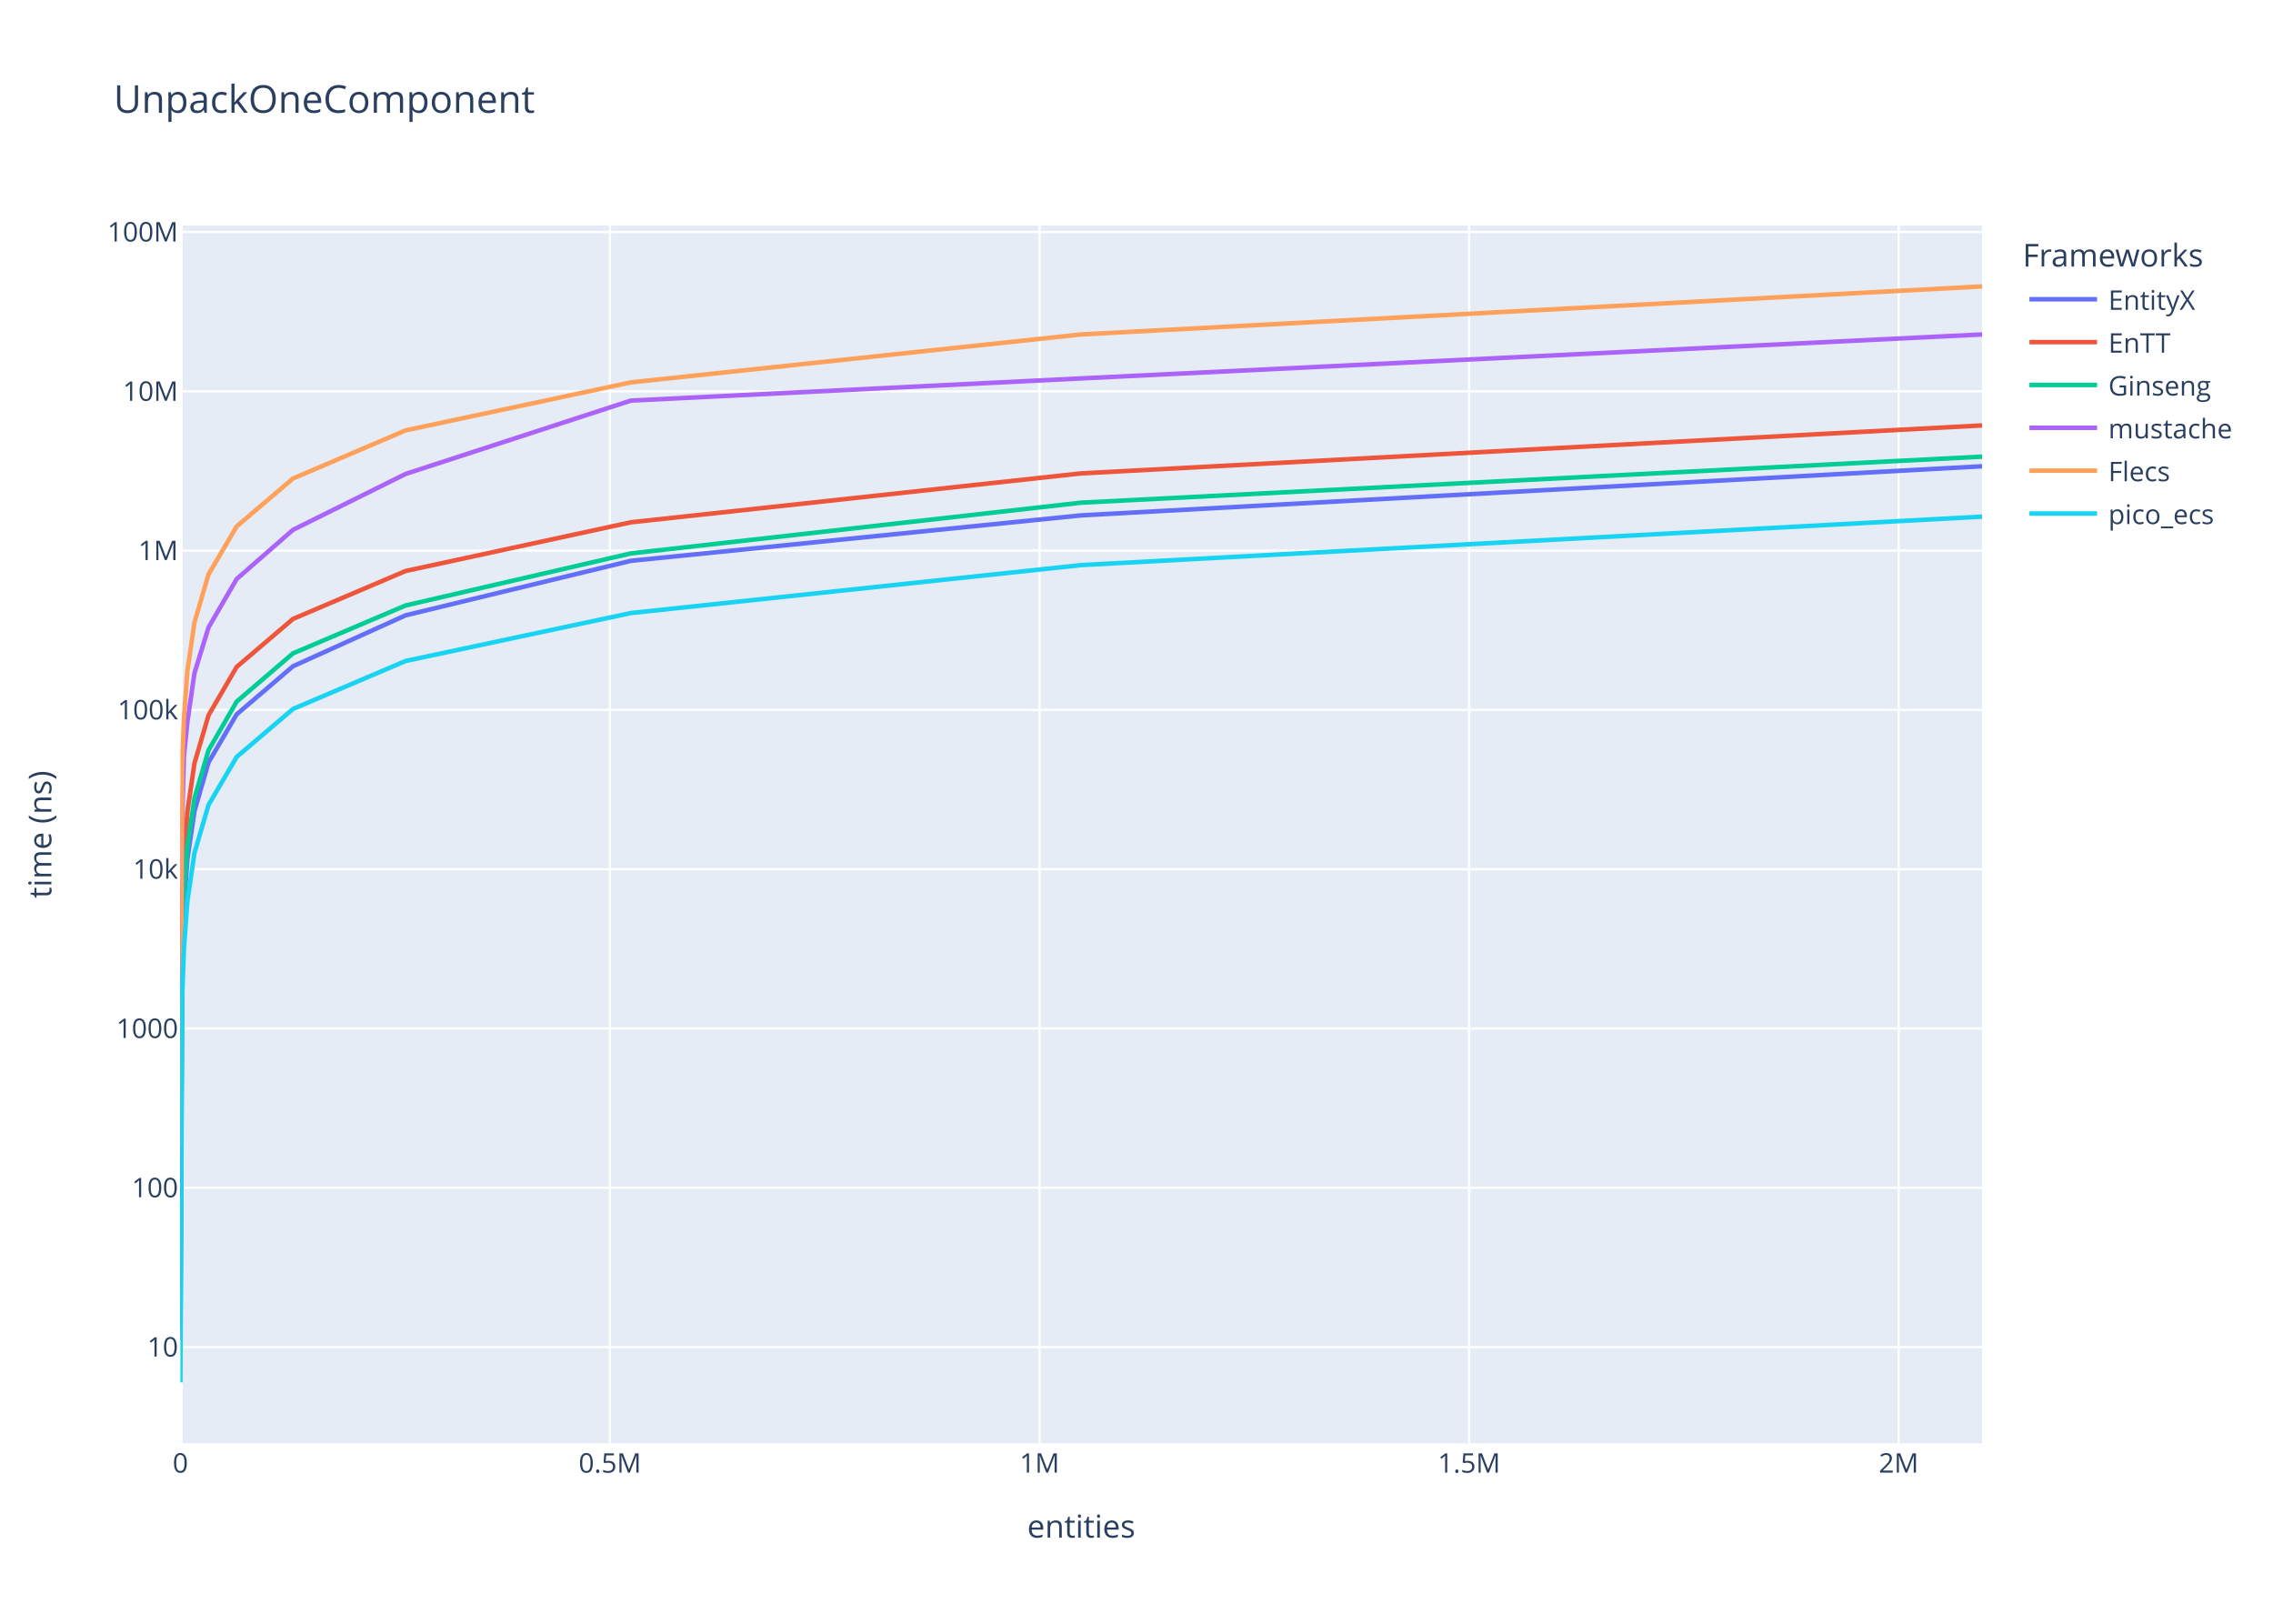
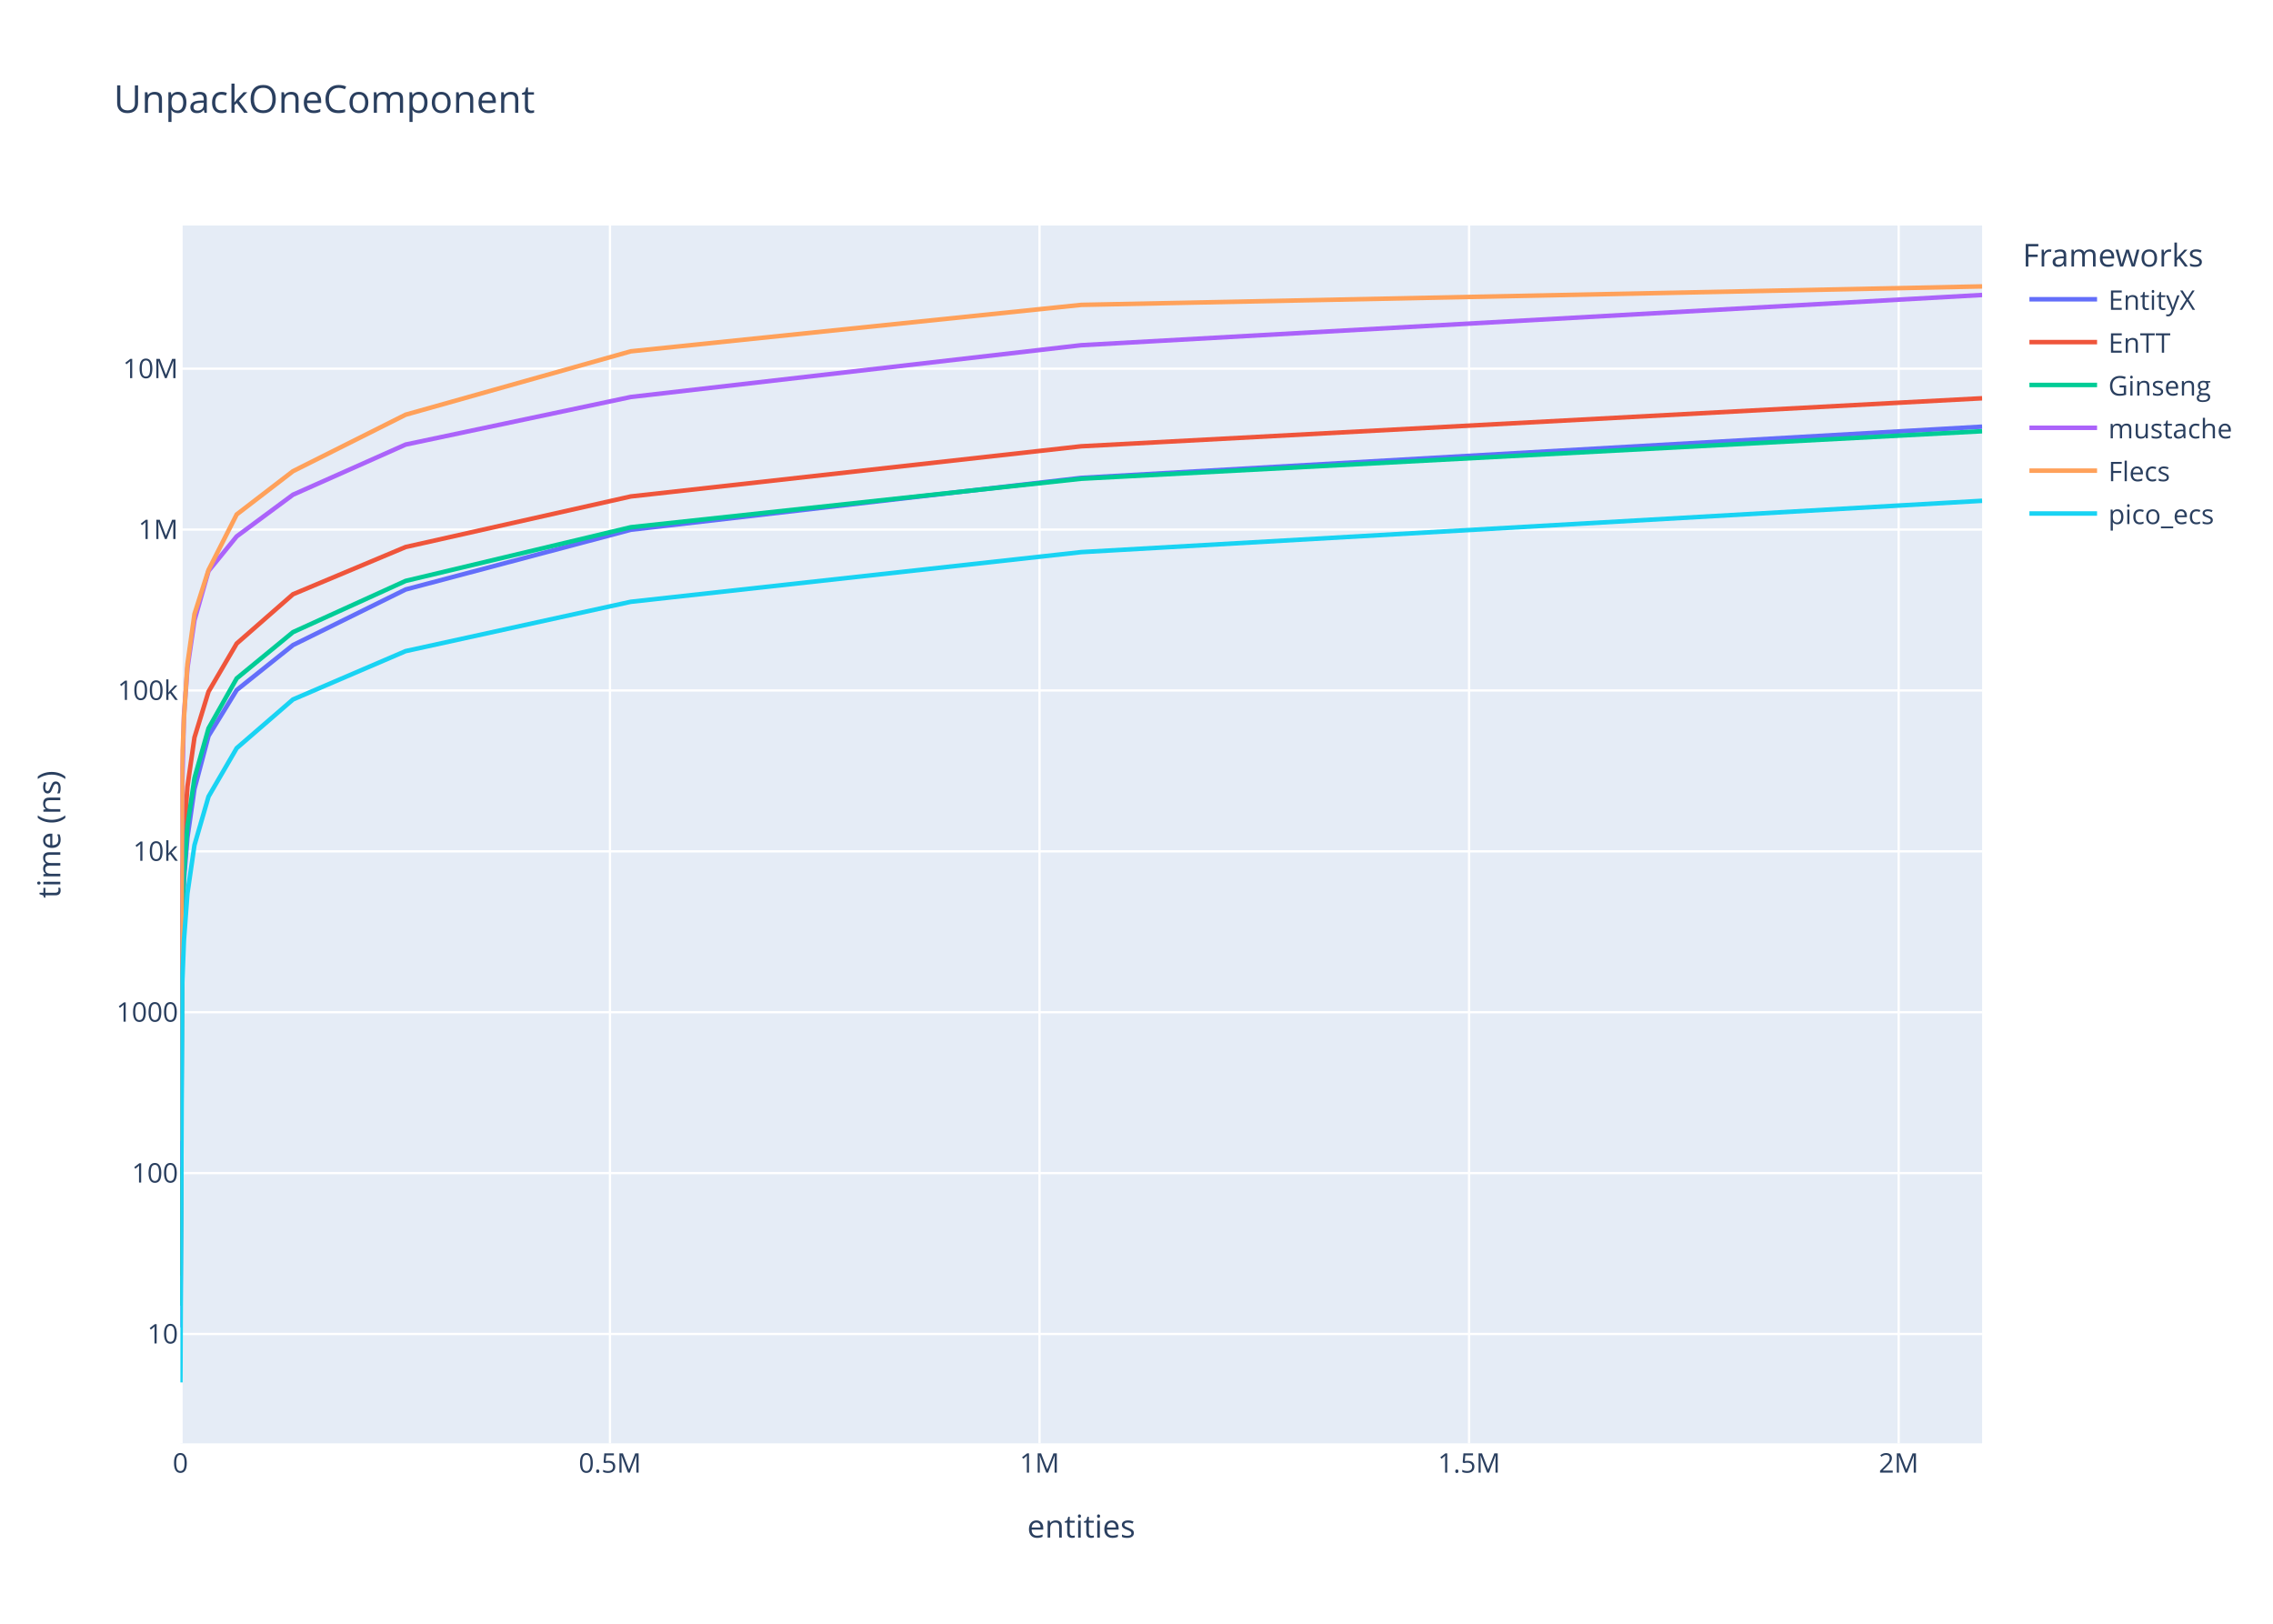
<svg xmlns="http://www.w3.org/2000/svg" class="main-svg" width="1008" height="720" style="" viewBox="0 0 1008 720">
  <rect x="0" y="0" width="1008" height="720" style="fill: rgb(255, 255, 255); fill-opacity: 1;" />
-   <defs id="defs-5fc0b3">
+   <defs id="defs-f59d47">
    <g class="clips">
-       <clipPath id="clip5fc0b3xyplot" class="plotclip">
+       <clipPath id="clipf59d47xyplot" class="plotclip">
        <rect width="799" height="540" />
      </clipPath>
-       <clipPath class="axesclip" id="clip5fc0b3x">
+       <clipPath class="axesclip" id="clipf59d47x">
        <rect x="80" y="0" width="799" height="720" />
      </clipPath>
-       <clipPath class="axesclip" id="clip5fc0b3y">
+       <clipPath class="axesclip" id="clipf59d47y">
        <rect x="0" y="100" width="1008" height="540" />
      </clipPath>
-       <clipPath class="axesclip" id="clip5fc0b3xy">
+       <clipPath class="axesclip" id="clipf59d47xy">
        <rect x="80" y="100" width="799" height="540" />
      </clipPath>
    </g>
    <g class="gradients" />
    <g class="patterns" />
  </defs>
  <g class="bglayer">
    <rect class="bg" x="80" y="100" width="799" height="540" style="fill: rgb(229, 236, 246); fill-opacity: 1; stroke-width: 0;" />
  </g>
  <g class="layer-below">
    <g class="imagelayer" />
    <g class="shapelayer" />
  </g>
  <g class="cartesianlayer">
    <g class="subplot xy">
      <g class="layer-subplot">
        <g class="shapelayer" />
        <g class="imagelayer" />
      </g>
      <g class="minor-gridlayer">
        <g class="x" />
        <g class="y" />
      </g>
      <g class="gridlayer">
        <g class="x">
          <path class="xgrid crisp" transform="translate(270.5,0)" d="M0,100v540" style="stroke: rgb(255, 255, 255); stroke-opacity: 1; stroke-width: 1px;" />
          <path class="xgrid crisp" transform="translate(460.99,0)" d="M0,100v540" style="stroke: rgb(255, 255, 255); stroke-opacity: 1; stroke-width: 1px;" />
          <path class="xgrid crisp" transform="translate(651.49,0)" d="M0,100v540" style="stroke: rgb(255, 255, 255); stroke-opacity: 1; stroke-width: 1px;" />
          <path class="xgrid crisp" transform="translate(841.99,0)" d="M0,100v540" style="stroke: rgb(255, 255, 255); stroke-opacity: 1; stroke-width: 1px;" />
        </g>
        <g class="y">
-           <path class="ygrid crisp" transform="translate(0,597.33)" d="M80,0h799" style="stroke: rgb(255, 255, 255); stroke-opacity: 1; stroke-width: 1px;" />
-           <path class="ygrid crisp" transform="translate(0,526.69)" d="M80,0h799" style="stroke: rgb(255, 255, 255); stroke-opacity: 1; stroke-width: 1px;" />
-           <path class="ygrid crisp" transform="translate(0,456.06)" d="M80,0h799" style="stroke: rgb(255, 255, 255); stroke-opacity: 1; stroke-width: 1px;" />
-           <path class="ygrid crisp" transform="translate(0,385.42)" d="M80,0h799" style="stroke: rgb(255, 255, 255); stroke-opacity: 1; stroke-width: 1px;" />
-           <path class="ygrid crisp" transform="translate(0,314.79)" d="M80,0h799" style="stroke: rgb(255, 255, 255); stroke-opacity: 1; stroke-width: 1px;" />
-           <path class="ygrid crisp" transform="translate(0,244.15)" d="M80,0h799" style="stroke: rgb(255, 255, 255); stroke-opacity: 1; stroke-width: 1px;" />
-           <path class="ygrid crisp" transform="translate(0,173.52)" d="M80,0h799" style="stroke: rgb(255, 255, 255); stroke-opacity: 1; stroke-width: 1px;" />
-           <path class="ygrid crisp" transform="translate(0,102.88)" d="M80,0h799" style="stroke: rgb(255, 255, 255); stroke-opacity: 1; stroke-width: 1px;" />
+           <path class="ygrid crisp" transform="translate(0,591.52)" d="M80,0h799" style="stroke: rgb(255, 255, 255); stroke-opacity: 1; stroke-width: 1px;" />
+           <path class="ygrid crisp" transform="translate(0,520.18)" d="M80,0h799" style="stroke: rgb(255, 255, 255); stroke-opacity: 1; stroke-width: 1px;" />
+           <path class="ygrid crisp" transform="translate(0,448.84)" d="M80,0h799" style="stroke: rgb(255, 255, 255); stroke-opacity: 1; stroke-width: 1px;" />
+           <path class="ygrid crisp" transform="translate(0,377.5)" d="M80,0h799" style="stroke: rgb(255, 255, 255); stroke-opacity: 1; stroke-width: 1px;" />
+           <path class="ygrid crisp" transform="translate(0,306.16)" d="M80,0h799" style="stroke: rgb(255, 255, 255); stroke-opacity: 1; stroke-width: 1px;" />
+           <path class="ygrid crisp" transform="translate(0,234.82)" d="M80,0h799" style="stroke: rgb(255, 255, 255); stroke-opacity: 1; stroke-width: 1px;" />
+           <path class="ygrid crisp" transform="translate(0,163.48)" d="M80,0h799" style="stroke: rgb(255, 255, 255); stroke-opacity: 1; stroke-width: 1px;" />
        </g>
      </g>
      <g class="zerolinelayer">
        <path class="xzl zl crisp" transform="translate(80,0)" d="M0,100v540" style="stroke: rgb(255, 255, 255); stroke-opacity: 1; stroke-width: 2px;" />
      </g>
      <path class="xlines-below" />
      <path class="ylines-below" />
      <g class="overlines-below" />
      <g class="xaxislayer-below" />
      <g class="yaxislayer-below" />
      <g class="overaxes-below" />
-       <g class="plot" transform="translate(80,100)" clip-path="url(#clip5fc0b3xyplot)">
+       <g class="plot" transform="translate(80,100)" clip-path="url(#clipf59d47xyplot)">
        <g class="scatterlayer mlayer">
-           <g class="trace scatter trace5b9149" style="stroke-miterlimit: 2; opacity: 1;">
-             <g class="fills" />
-             <g class="errorbars" />
-             <g class="lines">
-               <path class="js-line" d="M0,494.41L0.78,321.95L1.56,302.1L3.12,280.78L6.24,259.69L12.48,238.04L24.97,216.74L49.94,195.43L99.88,172.84L199.75,148.68L399.5,128.52L799,106.75" style="vector-effect: non-scaling-stroke; fill: none; stroke: rgb(99, 110, 250); stroke-opacity: 1; stroke-width: 2px; opacity: 1;" />
-             </g>
-             <g class="points" />
-             <g class="text" />
-           </g>
-           <g class="trace scatter trace4db44e" style="stroke-miterlimit: 2; opacity: 1;">
-             <g class="fills" />
-             <g class="errorbars" />
-             <g class="lines">
-               <path class="js-line" d="M0,471.78L0.78,302.12L1.56,281.02L3.12,259.76L6.24,238.43L12.48,217.16L24.97,195.7L49.94,174.44L99.88,153.19L199.75,131.6L399.5,109.9L799,88.64" style="vector-effect: non-scaling-stroke; fill: none; stroke: rgb(239, 85, 59); stroke-opacity: 1; stroke-width: 2px; opacity: 1;" />
-             </g>
-             <g class="points" />
-             <g class="text" />
-           </g>
-           <g class="trace scatter tracea1b2a9" style="stroke-miterlimit: 2; opacity: 1;">
-             <g class="fills" />
-             <g class="errorbars" />
-             <g class="lines">
-               <path class="js-line" d="M0,489.28L0.78,317.68L1.56,296.42L3.12,275.14L6.24,253.95L12.48,232.66L24.97,211.09L49.94,189.71L99.88,168.47L199.75,145.39L399.5,122.89L799,102.48" style="vector-effect: non-scaling-stroke; fill: none; stroke: rgb(0, 204, 150); stroke-opacity: 1; stroke-width: 2px; opacity: 1;" />
-             </g>
-             <g class="points" />
-             <g class="text" />
-           </g>
-           <g class="trace scatter trace0b16c3" style="stroke-miterlimit: 2; opacity: 1;">
-             <g class="fills" />
-             <g class="errorbars" />
-             <g class="lines">
-               <path class="js-line" d="M0,428.27L0.78,263.85L1.56,235.59L3.12,220L6.24,198.48L12.48,178.2L24.97,156.72L49.94,134.94L99.88,110.15L199.75,77.63L399.5,67.79L799,48.3" style="vector-effect: non-scaling-stroke; fill: none; stroke: rgb(171, 99, 250); stroke-opacity: 1; stroke-width: 2px; opacity: 1;" />
-             </g>
-             <g class="points" />
-             <g class="text" />
-           </g>
-           <g class="trace scatter trace8c1ed9" style="stroke-miterlimit: 2; opacity: 1;">
-             <g class="fills" />
-             <g class="errorbars" />
-             <g class="lines">
-               <path class="js-line" d="M0,408.49L0.78,239.87L1.56,218.57L3.12,197.29L6.24,176L12.48,154.66L24.97,133.4L49.94,112.17L99.88,90.84L199.75,69.55L399.5,48.29L799,27" style="vector-effect: non-scaling-stroke; fill: none; stroke: rgb(255, 161, 90); stroke-opacity: 1; stroke-width: 2px; opacity: 1;" />
-             </g>
-             <g class="points" />
-             <g class="text" />
-           </g>
-           <g class="trace scatter trace3c41fa" style="stroke-miterlimit: 2; opacity: 1;">
-             <g class="fills" />
-             <g class="errorbars" />
-             <g class="lines">
-               <path class="js-line" d="M0,513L0.78,341.91L1.56,320.69L3.12,299.44L6.24,278.19L12.48,256.92L24.97,235.63L49.94,214.37L99.88,193.09L199.75,171.84L399.5,150.57L799,129.08" style="vector-effect: non-scaling-stroke; fill: none; stroke: rgb(25, 211, 243); stroke-opacity: 1; stroke-width: 2px; opacity: 1;" />
+           <g class="trace scatter trace2f3c4c" style="stroke-miterlimit: 2; opacity: 1;">
+             <g class="fills" />
+             <g class="errorbars" />
+             <g class="lines">
+               <path class="js-line" d="M0,488.57L0.78,314.61L1.56,290.32L3.12,271.35L6.24,249.79L12.48,226.32L24.97,205.98L49.94,186.04L99.88,161.39L199.75,134.91L399.5,111.9L799,89.19" style="vector-effect: non-scaling-stroke; fill: none; stroke: rgb(99, 110, 250); stroke-opacity: 1; stroke-width: 2px; opacity: 1;" />
+             </g>
+             <g class="points" />
+             <g class="text" />
+           </g>
+           <g class="trace scatter trace5c9bde" style="stroke-miterlimit: 2; opacity: 1;">
+             <g class="fills" />
+             <g class="errorbars" />
+             <g class="lines">
+               <path class="js-line" d="M0,465.72L0.78,293.4L1.56,271.01L3.12,248.81L6.24,227.01L12.48,206.68L24.97,185.35L49.94,163.5L99.88,142.56L199.75,120.13L399.5,97.89L799,76.6" style="vector-effect: non-scaling-stroke; fill: none; stroke: rgb(239, 85, 59); stroke-opacity: 1; stroke-width: 2px; opacity: 1;" />
+             </g>
+             <g class="points" />
+             <g class="text" />
+           </g>
+           <g class="trace scatter tracea005f4" style="stroke-miterlimit: 2; opacity: 1;">
+             <g class="fills" />
+             <g class="errorbars" />
+             <g class="lines">
+               <path class="js-line" d="M0,478.96L0.78,309.34L1.56,288L3.12,266.23L6.24,245.04L12.48,222.94L24.97,200.81L49.94,180.3L99.88,157.59L199.75,133.78L399.5,112.28L799,91.21" style="vector-effect: non-scaling-stroke; fill: none; stroke: rgb(0, 204, 150); stroke-opacity: 1; stroke-width: 2px; opacity: 1;" />
+             </g>
+             <g class="points" />
+             <g class="text" />
+           </g>
+           <g class="trace scatter tracec138f3" style="stroke-miterlimit: 2; opacity: 1;">
+             <g class="fills" />
+             <g class="errorbars" />
+             <g class="lines">
+               <path class="js-line" d="M0,417.51L0.78,249.54L1.56,217.42L3.12,196.28L6.24,175.04L12.48,153.18L24.97,137.84L49.94,119.36L99.88,97.13L199.75,76.03L399.5,53.07L799,30.8" style="vector-effect: non-scaling-stroke; fill: none; stroke: rgb(171, 99, 250); stroke-opacity: 1; stroke-width: 2px; opacity: 1;" />
+             </g>
+             <g class="points" />
+             <g class="text" />
+           </g>
+           <g class="trace scatter trace09baef" style="stroke-miterlimit: 2; opacity: 1;">
+             <g class="fills" />
+             <g class="errorbars" />
+             <g class="lines">
+               <path class="js-line" d="M0,405.82L0.78,238.18L1.56,218.78L3.12,194.53L6.24,172.27L12.48,152.72L24.97,128.11L49.94,108.93L99.88,83.89L199.75,55.78L399.5,35.19L799,27" style="vector-effect: non-scaling-stroke; fill: none; stroke: rgb(255, 161, 90); stroke-opacity: 1; stroke-width: 2px; opacity: 1;" />
+             </g>
+             <g class="points" />
+             <g class="text" />
+           </g>
+           <g class="trace scatter trace1c67a5" style="stroke-miterlimit: 2; opacity: 1;">
+             <g class="fills" />
+             <g class="errorbars" />
+             <g class="lines">
+               <path class="js-line" d="M0,513L0.78,337.46L1.56,317.12L3.12,296.1L6.24,274.73L12.48,253.21L24.97,231.74L49.94,210.15L99.88,188.72L199.75,166.84L399.5,144.82L799,122.06" style="vector-effect: non-scaling-stroke; fill: none; stroke: rgb(25, 211, 243); stroke-opacity: 1; stroke-width: 2px; opacity: 1;" />
            </g>
            <g class="points" />
            <g class="text" />
          </g>
        </g>
      </g>
      <g class="overplot" />
      <path class="xlines-above crisp" d="M0,0" style="fill: none;" />
      <path class="ylines-above crisp" d="M0,0" style="fill: none;" />
      <g class="overlines-above" />
      <g class="xaxislayer-above">
        <g class="xtick">
          <text text-anchor="middle" x="0" y="653" transform="translate(80,0)" style="font-family: 'Open Sans', verdana, arial, sans-serif; font-size: 12px; fill: rgb(42, 63, 95); fill-opacity: 1; white-space: pre; opacity: 1;">0</text>
        </g>
        <g class="xtick">
          <text text-anchor="middle" x="0" y="653" style="font-family: 'Open Sans', verdana, arial, sans-serif; font-size: 12px; fill: rgb(42, 63, 95); fill-opacity: 1; white-space: pre; opacity: 1;" transform="translate(270.5,0)">0.5M</text>
        </g>
        <g class="xtick">
          <text text-anchor="middle" x="0" y="653" style="font-family: 'Open Sans', verdana, arial, sans-serif; font-size: 12px; fill: rgb(42, 63, 95); fill-opacity: 1; white-space: pre; opacity: 1;" transform="translate(460.99,0)">1M</text>
        </g>
        <g class="xtick">
          <text text-anchor="middle" x="0" y="653" style="font-family: 'Open Sans', verdana, arial, sans-serif; font-size: 12px; fill: rgb(42, 63, 95); fill-opacity: 1; white-space: pre; opacity: 1;" transform="translate(651.49,0)">1.5M</text>
        </g>
        <g class="xtick">
          <text text-anchor="middle" x="0" y="653" style="font-family: 'Open Sans', verdana, arial, sans-serif; font-size: 12px; fill: rgb(42, 63, 95); fill-opacity: 1; white-space: pre; opacity: 1;" transform="translate(841.99,0)">2M</text>
        </g>
      </g>
      <g class="yaxislayer-above">
        <g class="ytick">
-           <text text-anchor="end" x="79" y="4.2" transform="translate(0,597.33)" style="font-family: 'Open Sans', verdana, arial, sans-serif; font-size: 12px; fill: rgb(42, 63, 95); fill-opacity: 1; white-space: pre; opacity: 1;">10</text>
-         </g>
-         <g class="ytick">
-           <text text-anchor="end" x="79" y="4.2" style="font-family: 'Open Sans', verdana, arial, sans-serif; font-size: 12px; fill: rgb(42, 63, 95); fill-opacity: 1; white-space: pre; opacity: 1;" transform="translate(0,526.69)">100</text>
-         </g>
-         <g class="ytick">
-           <text text-anchor="end" x="79" y="4.2" style="font-family: 'Open Sans', verdana, arial, sans-serif; font-size: 12px; fill: rgb(42, 63, 95); fill-opacity: 1; white-space: pre; opacity: 1;" transform="translate(0,456.06)">1000</text>
-         </g>
-         <g class="ytick">
-           <text text-anchor="end" x="79" y="4.2" style="font-family: 'Open Sans', verdana, arial, sans-serif; font-size: 12px; fill: rgb(42, 63, 95); fill-opacity: 1; white-space: pre; opacity: 1;" transform="translate(0,385.42)">10k</text>
-         </g>
-         <g class="ytick">
-           <text text-anchor="end" x="79" y="4.2" style="font-family: 'Open Sans', verdana, arial, sans-serif; font-size: 12px; fill: rgb(42, 63, 95); fill-opacity: 1; white-space: pre; opacity: 1;" transform="translate(0,314.79)">100k</text>
-         </g>
-         <g class="ytick">
-           <text text-anchor="end" x="79" y="4.2" style="font-family: 'Open Sans', verdana, arial, sans-serif; font-size: 12px; fill: rgb(42, 63, 95); fill-opacity: 1; white-space: pre; opacity: 1;" transform="translate(0,244.15)">1M</text>
-         </g>
-         <g class="ytick">
-           <text text-anchor="end" x="79" y="4.2" style="font-family: 'Open Sans', verdana, arial, sans-serif; font-size: 12px; fill: rgb(42, 63, 95); fill-opacity: 1; white-space: pre; opacity: 1;" transform="translate(0,173.52)">10M</text>
-         </g>
-         <g class="ytick">
-           <text text-anchor="end" x="79" y="4.2" style="font-family: 'Open Sans', verdana, arial, sans-serif; font-size: 12px; fill: rgb(42, 63, 95); fill-opacity: 1; white-space: pre; opacity: 1;" transform="translate(0,102.88)">100M</text>
+           <text text-anchor="end" x="79" y="4.2" transform="translate(0,591.52)" style="font-family: 'Open Sans', verdana, arial, sans-serif; font-size: 12px; fill: rgb(42, 63, 95); fill-opacity: 1; white-space: pre; opacity: 1;">10</text>
+         </g>
+         <g class="ytick">
+           <text text-anchor="end" x="79" y="4.2" style="font-family: 'Open Sans', verdana, arial, sans-serif; font-size: 12px; fill: rgb(42, 63, 95); fill-opacity: 1; white-space: pre; opacity: 1;" transform="translate(0,520.18)">100</text>
+         </g>
+         <g class="ytick">
+           <text text-anchor="end" x="79" y="4.2" style="font-family: 'Open Sans', verdana, arial, sans-serif; font-size: 12px; fill: rgb(42, 63, 95); fill-opacity: 1; white-space: pre; opacity: 1;" transform="translate(0,448.84)">1000</text>
+         </g>
+         <g class="ytick">
+           <text text-anchor="end" x="79" y="4.2" style="font-family: 'Open Sans', verdana, arial, sans-serif; font-size: 12px; fill: rgb(42, 63, 95); fill-opacity: 1; white-space: pre; opacity: 1;" transform="translate(0,377.5)">10k</text>
+         </g>
+         <g class="ytick">
+           <text text-anchor="end" x="79" y="4.2" style="font-family: 'Open Sans', verdana, arial, sans-serif; font-size: 12px; fill: rgb(42, 63, 95); fill-opacity: 1; white-space: pre; opacity: 1;" transform="translate(0,306.16)">100k</text>
+         </g>
+         <g class="ytick">
+           <text text-anchor="end" x="79" y="4.2" style="font-family: 'Open Sans', verdana, arial, sans-serif; font-size: 12px; fill: rgb(42, 63, 95); fill-opacity: 1; white-space: pre; opacity: 1;" transform="translate(0,234.82)">1M</text>
+         </g>
+         <g class="ytick">
+           <text text-anchor="end" x="79" y="4.2" style="font-family: 'Open Sans', verdana, arial, sans-serif; font-size: 12px; fill: rgb(42, 63, 95); fill-opacity: 1; white-space: pre; opacity: 1;" transform="translate(0,163.48)">10M</text>
        </g>
      </g>
      <g class="overaxes-above" />
    </g>
  </g>
  <g class="polarlayer" />
  <g class="smithlayer" />
  <g class="ternarylayer" />
  <g class="geolayer" />
  <g class="funnelarealayer" />
  <g class="pielayer" />
  <g class="iciclelayer" />
  <g class="treemaplayer" />
  <g class="sunburstlayer" />
  <g class="glimages" />
-   <defs id="topdefs-5fc0b3">
+   <defs id="topdefs-f59d47">
    <g class="clips" />
-     <clipPath id="legend5fc0b3">
+     <clipPath id="legendf59d47">
      <rect width="101" height="143" x="0" y="0" />
    </clipPath>
  </defs>
  <g class="layer-above">
    <g class="imagelayer" />
    <g class="shapelayer" />
  </g>
  <g class="infolayer">
    <g class="legend" pointer-events="all" transform="translate(894.98,100)">
      <rect class="bg" shape-rendering="crispEdges" width="101" height="143" x="0" y="0" style="stroke: rgb(68, 68, 68); stroke-opacity: 1; fill: rgb(255, 255, 255); fill-opacity: 1; stroke-width: 0px;" />
-       <g class="scrollbox" transform="" clip-path="url(#legend5fc0b3)">
+       <g class="scrollbox" transform="" clip-path="url(#legendf59d47)">
        <text class="legendtitletext" text-anchor="start" x="2" y="18.2" style="font-family: 'Open Sans', verdana, arial, sans-serif; font-size: 14px; fill: rgb(42, 63, 95); fill-opacity: 1; white-space: pre;">Frameworks</text>
        <g class="groups" transform="">
          <g class="traces" transform="translate(0,32.7)" style="opacity: 1;">
            <text class="legendtext" text-anchor="start" x="40" y="4.68" style="font-family: 'Open Sans', verdana, arial, sans-serif; font-size: 12px; fill: rgb(42, 63, 95); fill-opacity: 1; white-space: pre;">EntityX</text>
            <g class="layers" style="opacity: 1;">
              <g class="legendfill" />
              <g class="legendlines">
                <path class="js-line" d="M5,0h30" style="fill: none; stroke: rgb(99, 110, 250); stroke-opacity: 1; stroke-width: 2px;" />
              </g>
              <g class="legendsymbols">
                <g class="legendpoints" />
              </g>
            </g>
            <rect class="legendtoggle" x="0" y="-9.5" width="95.25" height="19" style="fill: rgb(0, 0, 0); fill-opacity: 0;" />
          </g>
        </g>
        <g class="groups" transform="">
          <g class="traces" transform="translate(0,51.7)" style="opacity: 1;">
            <text class="legendtext" text-anchor="start" x="40" y="4.68" style="font-family: 'Open Sans', verdana, arial, sans-serif; font-size: 12px; fill: rgb(42, 63, 95); fill-opacity: 1; white-space: pre;">EnTT</text>
            <g class="layers" style="opacity: 1;">
              <g class="legendfill" />
              <g class="legendlines">
                <path class="js-line" d="M5,0h30" style="fill: none; stroke: rgb(239, 85, 59); stroke-opacity: 1; stroke-width: 2px;" />
              </g>
              <g class="legendsymbols">
                <g class="legendpoints" />
              </g>
            </g>
            <rect class="legendtoggle" x="0" y="-9.5" width="95.25" height="19" style="fill: rgb(0, 0, 0); fill-opacity: 0;" />
          </g>
        </g>
        <g class="groups" transform="">
          <g class="traces" transform="translate(0,70.7)" style="opacity: 1;">
            <text class="legendtext" text-anchor="start" x="40" y="4.68" style="font-family: 'Open Sans', verdana, arial, sans-serif; font-size: 12px; fill: rgb(42, 63, 95); fill-opacity: 1; white-space: pre;">Ginseng</text>
            <g class="layers" style="opacity: 1;">
              <g class="legendfill" />
              <g class="legendlines">
                <path class="js-line" d="M5,0h30" style="fill: none; stroke: rgb(0, 204, 150); stroke-opacity: 1; stroke-width: 2px;" />
              </g>
              <g class="legendsymbols">
                <g class="legendpoints" />
              </g>
            </g>
            <rect class="legendtoggle" x="0" y="-9.5" width="95.25" height="19" style="fill: rgb(0, 0, 0); fill-opacity: 0;" />
          </g>
        </g>
        <g class="groups" transform="">
          <g class="traces" transform="translate(0,89.7)" style="opacity: 1;">
            <text class="legendtext" text-anchor="start" x="40" y="4.68" style="font-family: 'Open Sans', verdana, arial, sans-serif; font-size: 12px; fill: rgb(42, 63, 95); fill-opacity: 1; white-space: pre;">mustache</text>
            <g class="layers" style="opacity: 1;">
              <g class="legendfill" />
              <g class="legendlines">
                <path class="js-line" d="M5,0h30" style="fill: none; stroke: rgb(171, 99, 250); stroke-opacity: 1; stroke-width: 2px;" />
              </g>
              <g class="legendsymbols">
                <g class="legendpoints" />
              </g>
            </g>
            <rect class="legendtoggle" x="0" y="-9.5" width="95.25" height="19" style="fill: rgb(0, 0, 0); fill-opacity: 0;" />
          </g>
        </g>
        <g class="groups" transform="">
          <g class="traces" transform="translate(0,108.7)" style="opacity: 1;">
            <text class="legendtext" text-anchor="start" x="40" y="4.68" style="font-family: 'Open Sans', verdana, arial, sans-serif; font-size: 12px; fill: rgb(42, 63, 95); fill-opacity: 1; white-space: pre;">Flecs</text>
            <g class="layers" style="opacity: 1;">
              <g class="legendfill" />
              <g class="legendlines">
                <path class="js-line" d="M5,0h30" style="fill: none; stroke: rgb(255, 161, 90); stroke-opacity: 1; stroke-width: 2px;" />
              </g>
              <g class="legendsymbols">
                <g class="legendpoints" />
              </g>
            </g>
            <rect class="legendtoggle" x="0" y="-9.5" width="95.25" height="19" style="fill: rgb(0, 0, 0); fill-opacity: 0;" />
          </g>
        </g>
        <g class="groups" transform="">
          <g class="traces" transform="translate(0,127.7)" style="opacity: 1;">
            <text class="legendtext" text-anchor="start" x="40" y="4.68" style="font-family: 'Open Sans', verdana, arial, sans-serif; font-size: 12px; fill: rgb(42, 63, 95); fill-opacity: 1; white-space: pre;">pico_ecs</text>
            <g class="layers" style="opacity: 1;">
              <g class="legendfill" />
              <g class="legendlines">
                <path class="js-line" d="M5,0h30" style="fill: none; stroke: rgb(25, 211, 243); stroke-opacity: 1; stroke-width: 2px;" />
              </g>
              <g class="legendsymbols">
                <g class="legendpoints" />
              </g>
            </g>
            <rect class="legendtoggle" x="0" y="-9.5" width="95.25" height="19" style="fill: rgb(0, 0, 0); fill-opacity: 0;" />
          </g>
        </g>
      </g>
      <rect class="scrollbar" rx="20" ry="3" width="0" height="0" x="0" y="0" style="fill: rgb(128, 139, 164); fill-opacity: 1;" />
    </g>
    <g class="g-gtitle">
      <text class="gtitle" x="50.4" y="50" text-anchor="start" dy="0em" style="font-family: 'Open Sans', verdana, arial, sans-serif; font-size: 17px; fill: rgb(42, 63, 95); opacity: 1; font-weight: normal; white-space: pre;">UnpackOneComponent</text>
    </g>
    <g class="g-xtitle">
      <text class="xtitle" x="479.5" y="681.8" text-anchor="middle" style="font-family: 'Open Sans', verdana, arial, sans-serif; font-size: 14px; fill: rgb(42, 63, 95); opacity: 1; font-weight: normal; white-space: pre;">entities</text>
    </g>
    <g class="g-ytitle">
-       <text class="ytitle" transform="rotate(-90,22.77813,370)" x="22.778" y="370" text-anchor="middle" style="font-family: 'Open Sans', verdana, arial, sans-serif; font-size: 14px; fill: rgb(42, 63, 95); opacity: 1; font-weight: normal; white-space: pre;">time (ns)</text>
+       <text class="ytitle" transform="rotate(-90,26.74688,370)" x="26.747" y="370" text-anchor="middle" style="font-family: 'Open Sans', verdana, arial, sans-serif; font-size: 14px; fill: rgb(42, 63, 95); opacity: 1; font-weight: normal; white-space: pre;">time (ns)</text>
    </g>
  </g>
</svg>
